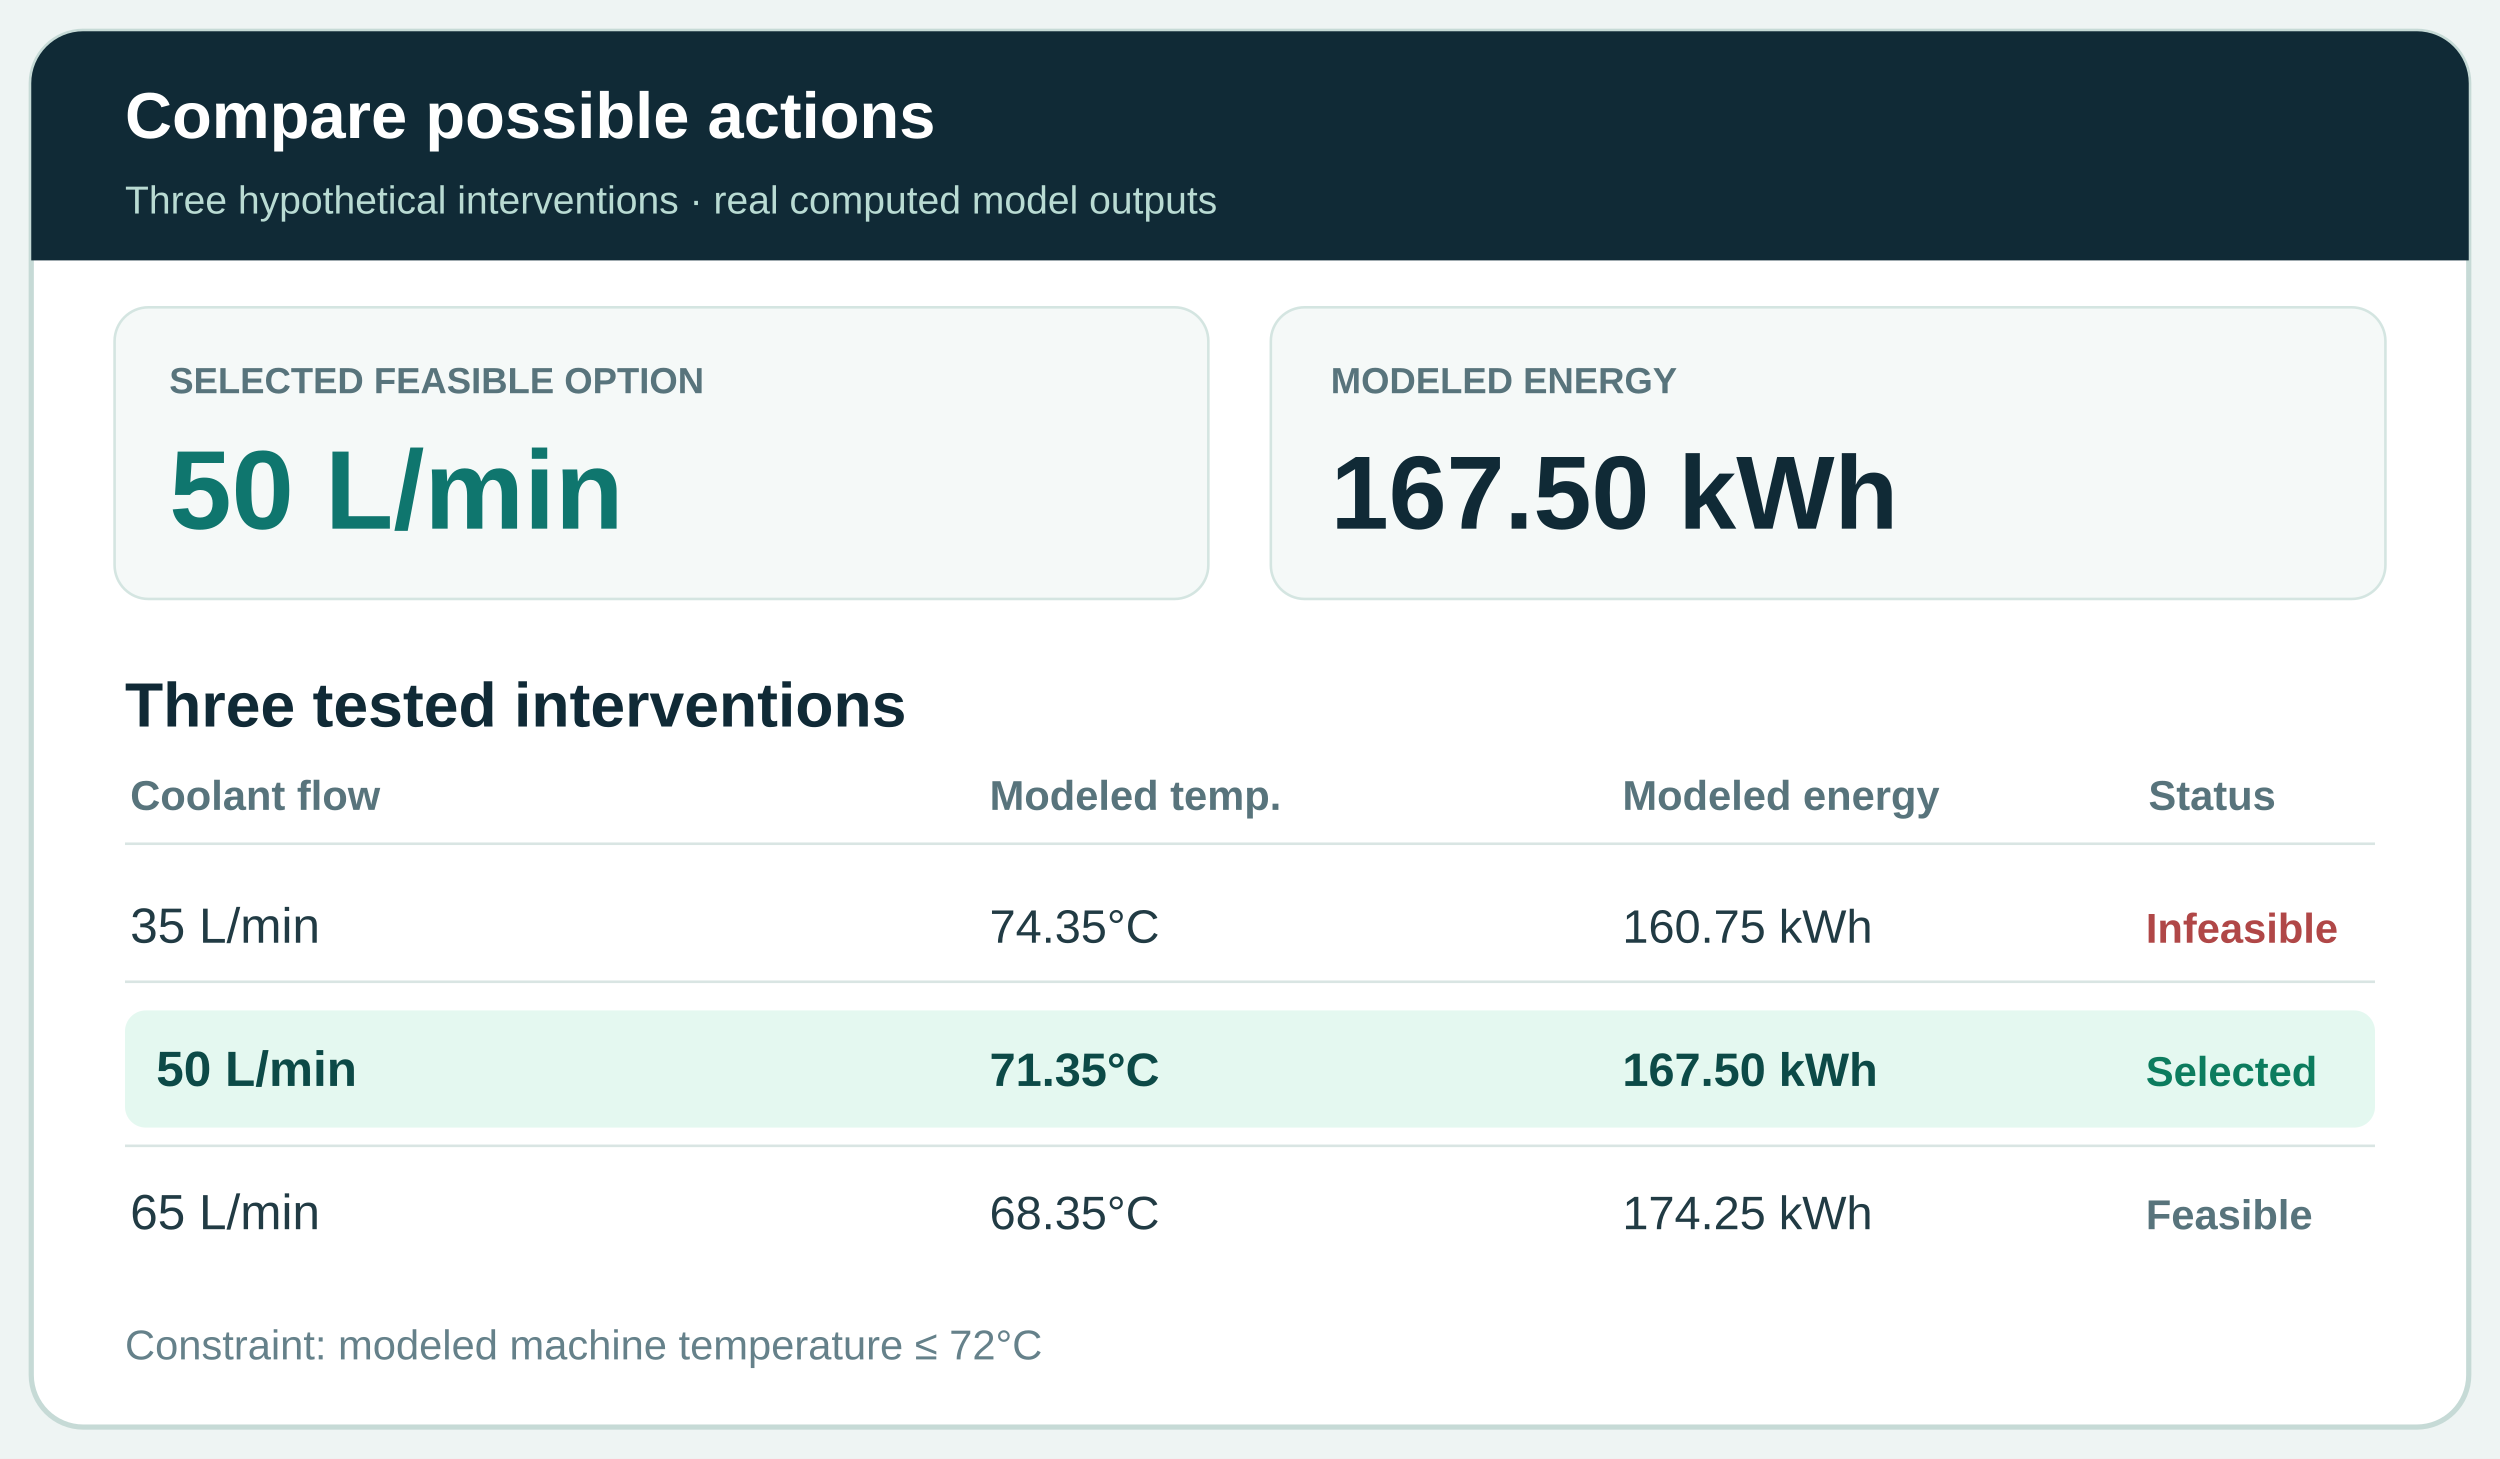
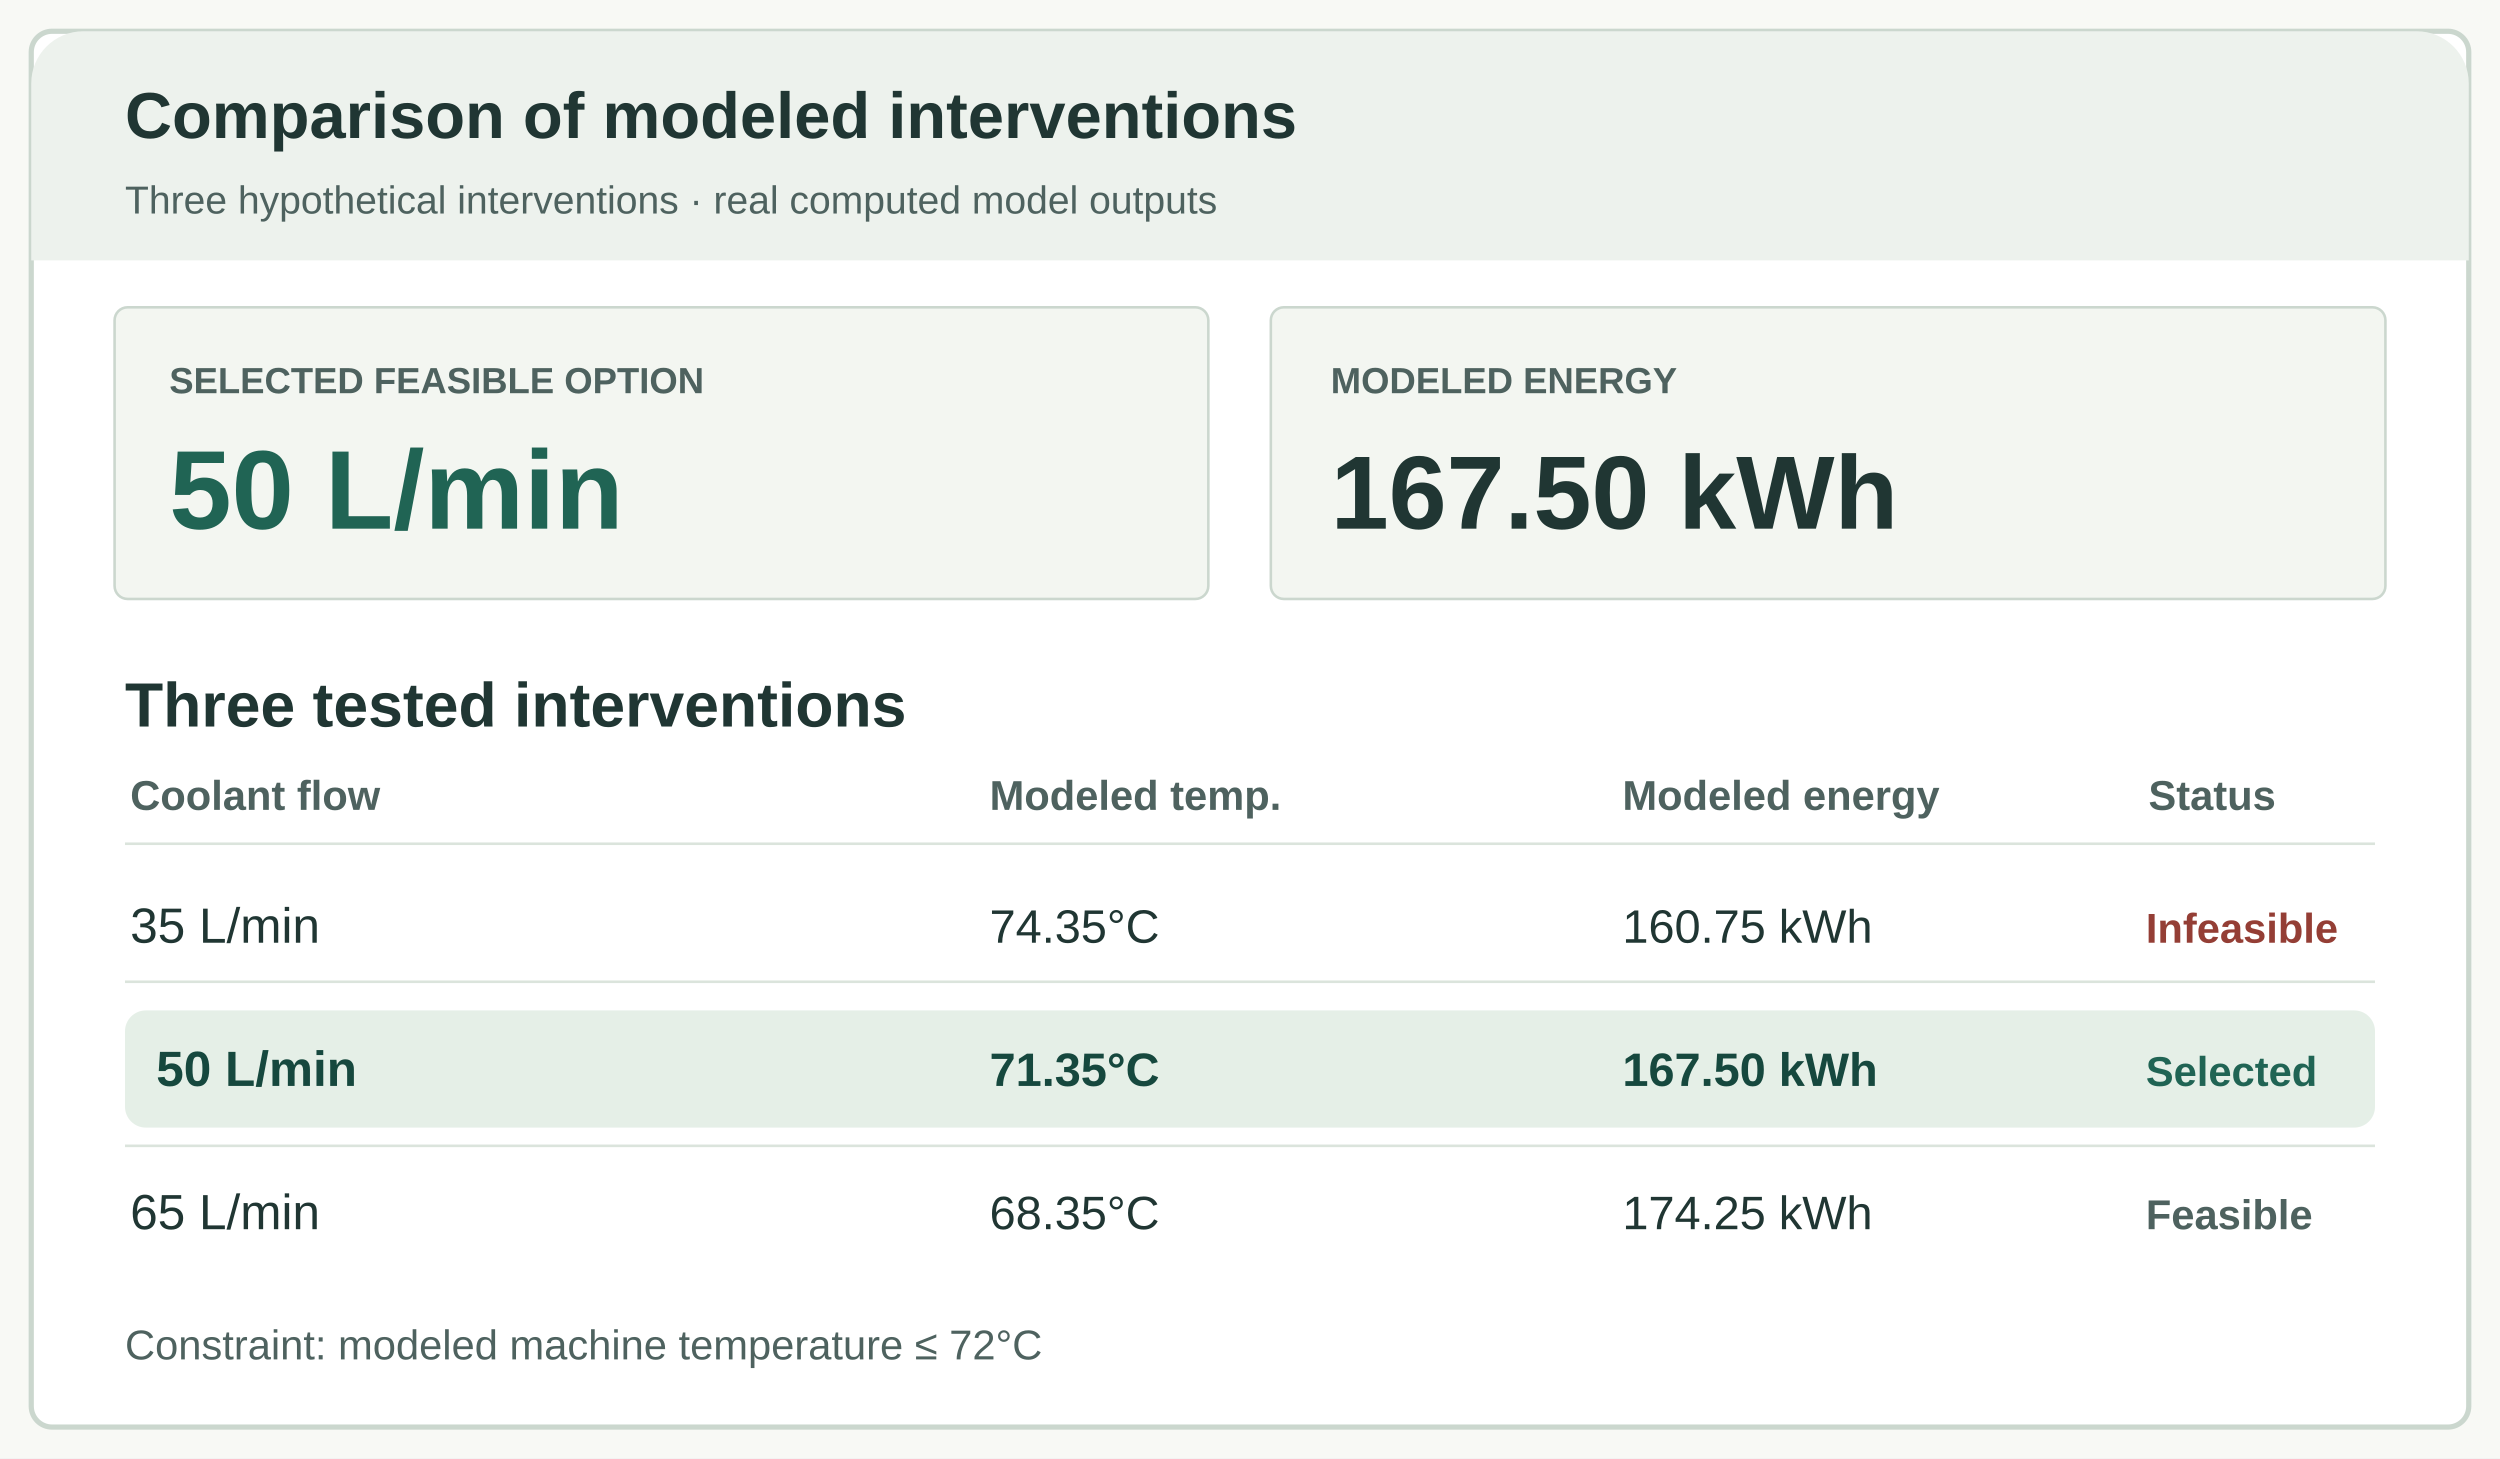
<svg xmlns="http://www.w3.org/2000/svg" width="960" height="560" viewBox="0 0 960 560" role="img" aria-labelledby="t d">
-   <rect width="960" height="560" fill="#eef4f3" />
-   <rect x="12" y="12" width="936" height="536" rx="20" fill="#ffffff" stroke="#c6dad6" stroke-width="2" />
-   <path d="M32 12 H928 A20 20 0 0 1 948 32 V100 H12 V32 A20 20 0 0 1 32 12 Z" fill="#102a36" />
-   <text x="48" y="53" font-family="Arial,sans-serif" font-size="25" font-weight="700" fill="#ffffff">Compare possible actions</text>
-   <text x="48" y="82" font-family="Arial,sans-serif" font-size="15" fill="#b9dbd3">Three hypothetical interventions · real computed model outputs</text>
-   <rect x="44" y="118" width="420" height="112" rx="13" fill="#f5f9f8" stroke="#d4e5e1" />
-   <rect x="488" y="118" width="428" height="112" rx="13" fill="#f5f9f8" stroke="#d4e5e1" />
-   <text x="65" y="151" font-family="Arial,sans-serif" font-size="14" fill="#58747c" font-weight="700">SELECTED FEASIBLE OPTION</text>
-   <text x="65" y="203" font-family="Arial,sans-serif" font-size="43" fill="#0f766e" font-weight="700">50 L/min</text>
-   <text x="511" y="151" font-family="Arial,sans-serif" font-size="14" fill="#58747c" font-weight="700">MODELED ENERGY</text>
-   <text x="511" y="203" font-family="Arial,sans-serif" font-size="40" fill="#102a36" font-weight="700">167.50 kWh</text>
-   <text x="48" y="279" font-family="Arial,sans-serif" font-size="24" fill="#102a36" font-weight="700">Three tested interventions</text>
-   <text x="50" y="311" font-family="Arial,sans-serif" font-size="16" fill="#58747c" font-weight="700">Coolant flow</text>
-   <text x="380" y="311" font-family="Arial,sans-serif" font-size="16" fill="#58747c" font-weight="700">Modeled temp.</text>
-   <text x="623" y="311" font-family="Arial,sans-serif" font-size="16" fill="#58747c" font-weight="700">Modeled energy</text>
-   <text x="825" y="311" font-family="Arial,sans-serif" font-size="16" fill="#58747c" font-weight="700">Status</text>
-   <path d="M48 324 L912 324" stroke="#d9e5e3" />
-   <text x="50" y="362" font-family="Arial,sans-serif" font-size="19" fill="#213b44" font-weight="400">35 L/min</text>
-   <text x="380" y="362" font-family="Arial,sans-serif" font-size="18" fill="#213b44" font-weight="400">74.35°C</text>
-   <text x="623" y="362" font-family="Arial,sans-serif" font-size="18" fill="#213b44" font-weight="400">160.75 kWh</text>
-   <text x="824" y="362" font-family="Arial,sans-serif" font-size="16" fill="#b04747" font-weight="700">Infeasible</text>
-   <path d="M48 377 L912 377" stroke="#d9e5e3" />
-   <rect x="48" y="388" width="864" height="45" rx="8" fill="#e4f8f0" />
-   <text x="60" y="417" font-family="Arial,sans-serif" font-size="19" fill="#0c4a47" font-weight="700">50 L/min</text>
-   <text x="380" y="417" font-family="Arial,sans-serif" font-size="18" fill="#0c4a47" font-weight="700">71.35°C</text>
-   <text x="623" y="417" font-family="Arial,sans-serif" font-size="18" fill="#0c4a47" font-weight="700">167.50 kWh</text>
-   <text x="824" y="417" font-family="Arial,sans-serif" font-size="16" fill="#0c7c5e" font-weight="700">Selected</text>
-   <path d="M48 440 L912 440" stroke="#d9e5e3" />
-   <text x="50" y="472" font-family="Arial,sans-serif" font-size="19" fill="#213b44" font-weight="400">65 L/min</text>
-   <text x="380" y="472" font-family="Arial,sans-serif" font-size="18" fill="#213b44" font-weight="400">68.35°C</text>
-   <text x="623" y="472" font-family="Arial,sans-serif" font-size="18" fill="#213b44" font-weight="400">174.25 kWh</text>
-   <text x="824" y="472" font-family="Arial,sans-serif" font-size="16" fill="#58747c" font-weight="700">Feasible</text>
-   <text x="48" y="522" font-family="Arial,sans-serif" font-size="16" fill="#65818a" font-weight="400">Constraint: modeled machine temperature ≤ 72°C</text>
+   <rect width="960" height="560" fill="#f8f9f5" />
+   <rect x="12" y="12" width="936" height="536" rx="8" fill="#ffffff" stroke="#cbd7ce" stroke-width="2" />
+   <path d="M32 12 H928 A20 20 0 0 1 948 32 V100 H12 V32 A20 20 0 0 1 32 12 Z" fill="#edf2ed" />
+   <text x="48" y="53" font-family="Arial,sans-serif" font-size="25" font-weight="700" fill="#203633">Comparison of modeled interventions</text>
+   <text x="48" y="82" font-family="Arial,sans-serif" font-size="15" fill="#4e625f">Three hypothetical interventions · real computed model outputs</text>
+   <rect x="44" y="118" width="420" height="112" rx="5" fill="#f3f6f1" stroke="#cbd7ce" />
+   <rect x="488" y="118" width="428" height="112" rx="5" fill="#f3f6f1" stroke="#cbd7ce" />
+   <text x="65" y="151" font-family="Arial,sans-serif" font-size="14" fill="#4e625f" font-weight="700">SELECTED FEASIBLE OPTION</text>
+   <text x="65" y="203" font-family="Arial,sans-serif" font-size="43" fill="#206454" font-weight="700">50 L/min</text>
+   <text x="511" y="151" font-family="Arial,sans-serif" font-size="14" fill="#4e625f" font-weight="700">MODELED ENERGY</text>
+   <text x="511" y="203" font-family="Arial,sans-serif" font-size="40" fill="#203633" font-weight="700">167.50 kWh</text>
+   <text x="48" y="279" font-family="Arial,sans-serif" font-size="24" fill="#203633" font-weight="700">Three tested interventions</text>
+   <text x="50" y="311" font-family="Arial,sans-serif" font-size="16" fill="#4e625f" font-weight="700">Coolant flow</text>
+   <text x="380" y="311" font-family="Arial,sans-serif" font-size="16" fill="#4e625f" font-weight="700">Modeled temp.</text>
+   <text x="623" y="311" font-family="Arial,sans-serif" font-size="16" fill="#4e625f" font-weight="700">Modeled energy</text>
+   <text x="825" y="311" font-family="Arial,sans-serif" font-size="16" fill="#4e625f" font-weight="700">Status</text>
+   <path d="M48 324 L912 324" stroke="#dbe4dc" />
+   <text x="50" y="362" font-family="Arial,sans-serif" font-size="19" fill="#203633" font-weight="400">35 L/min</text>
+   <text x="380" y="362" font-family="Arial,sans-serif" font-size="18" fill="#203633" font-weight="400">74.35°C</text>
+   <text x="623" y="362" font-family="Arial,sans-serif" font-size="18" fill="#203633" font-weight="400">160.75 kWh</text>
+   <text x="824" y="362" font-family="Arial,sans-serif" font-size="16" fill="#943e35" font-weight="700">Infeasible</text>
+   <path d="M48 377 L912 377" stroke="#dbe4dc" />
+   <rect x="48" y="388" width="864" height="45" rx="8" fill="#e5efe7" />
+   <text x="60" y="417" font-family="Arial,sans-serif" font-size="19" fill="#16483e" font-weight="700">50 L/min</text>
+   <text x="380" y="417" font-family="Arial,sans-serif" font-size="18" fill="#16483e" font-weight="700">71.35°C</text>
+   <text x="623" y="417" font-family="Arial,sans-serif" font-size="18" fill="#16483e" font-weight="700">167.50 kWh</text>
+   <text x="824" y="417" font-family="Arial,sans-serif" font-size="16" fill="#206454" font-weight="700">Selected</text>
+   <path d="M48 440 L912 440" stroke="#dbe4dc" />
+   <text x="50" y="472" font-family="Arial,sans-serif" font-size="19" fill="#203633" font-weight="400">65 L/min</text>
+   <text x="380" y="472" font-family="Arial,sans-serif" font-size="18" fill="#203633" font-weight="400">68.35°C</text>
+   <text x="623" y="472" font-family="Arial,sans-serif" font-size="18" fill="#203633" font-weight="400">174.25 kWh</text>
+   <text x="824" y="472" font-family="Arial,sans-serif" font-size="16" fill="#4e625f" font-weight="700">Feasible</text>
+   <text x="48" y="522" font-family="Arial,sans-serif" font-size="16" fill="#4e625f" font-weight="400">Constraint: modeled machine temperature ≤ 72°C</text>
</svg>
